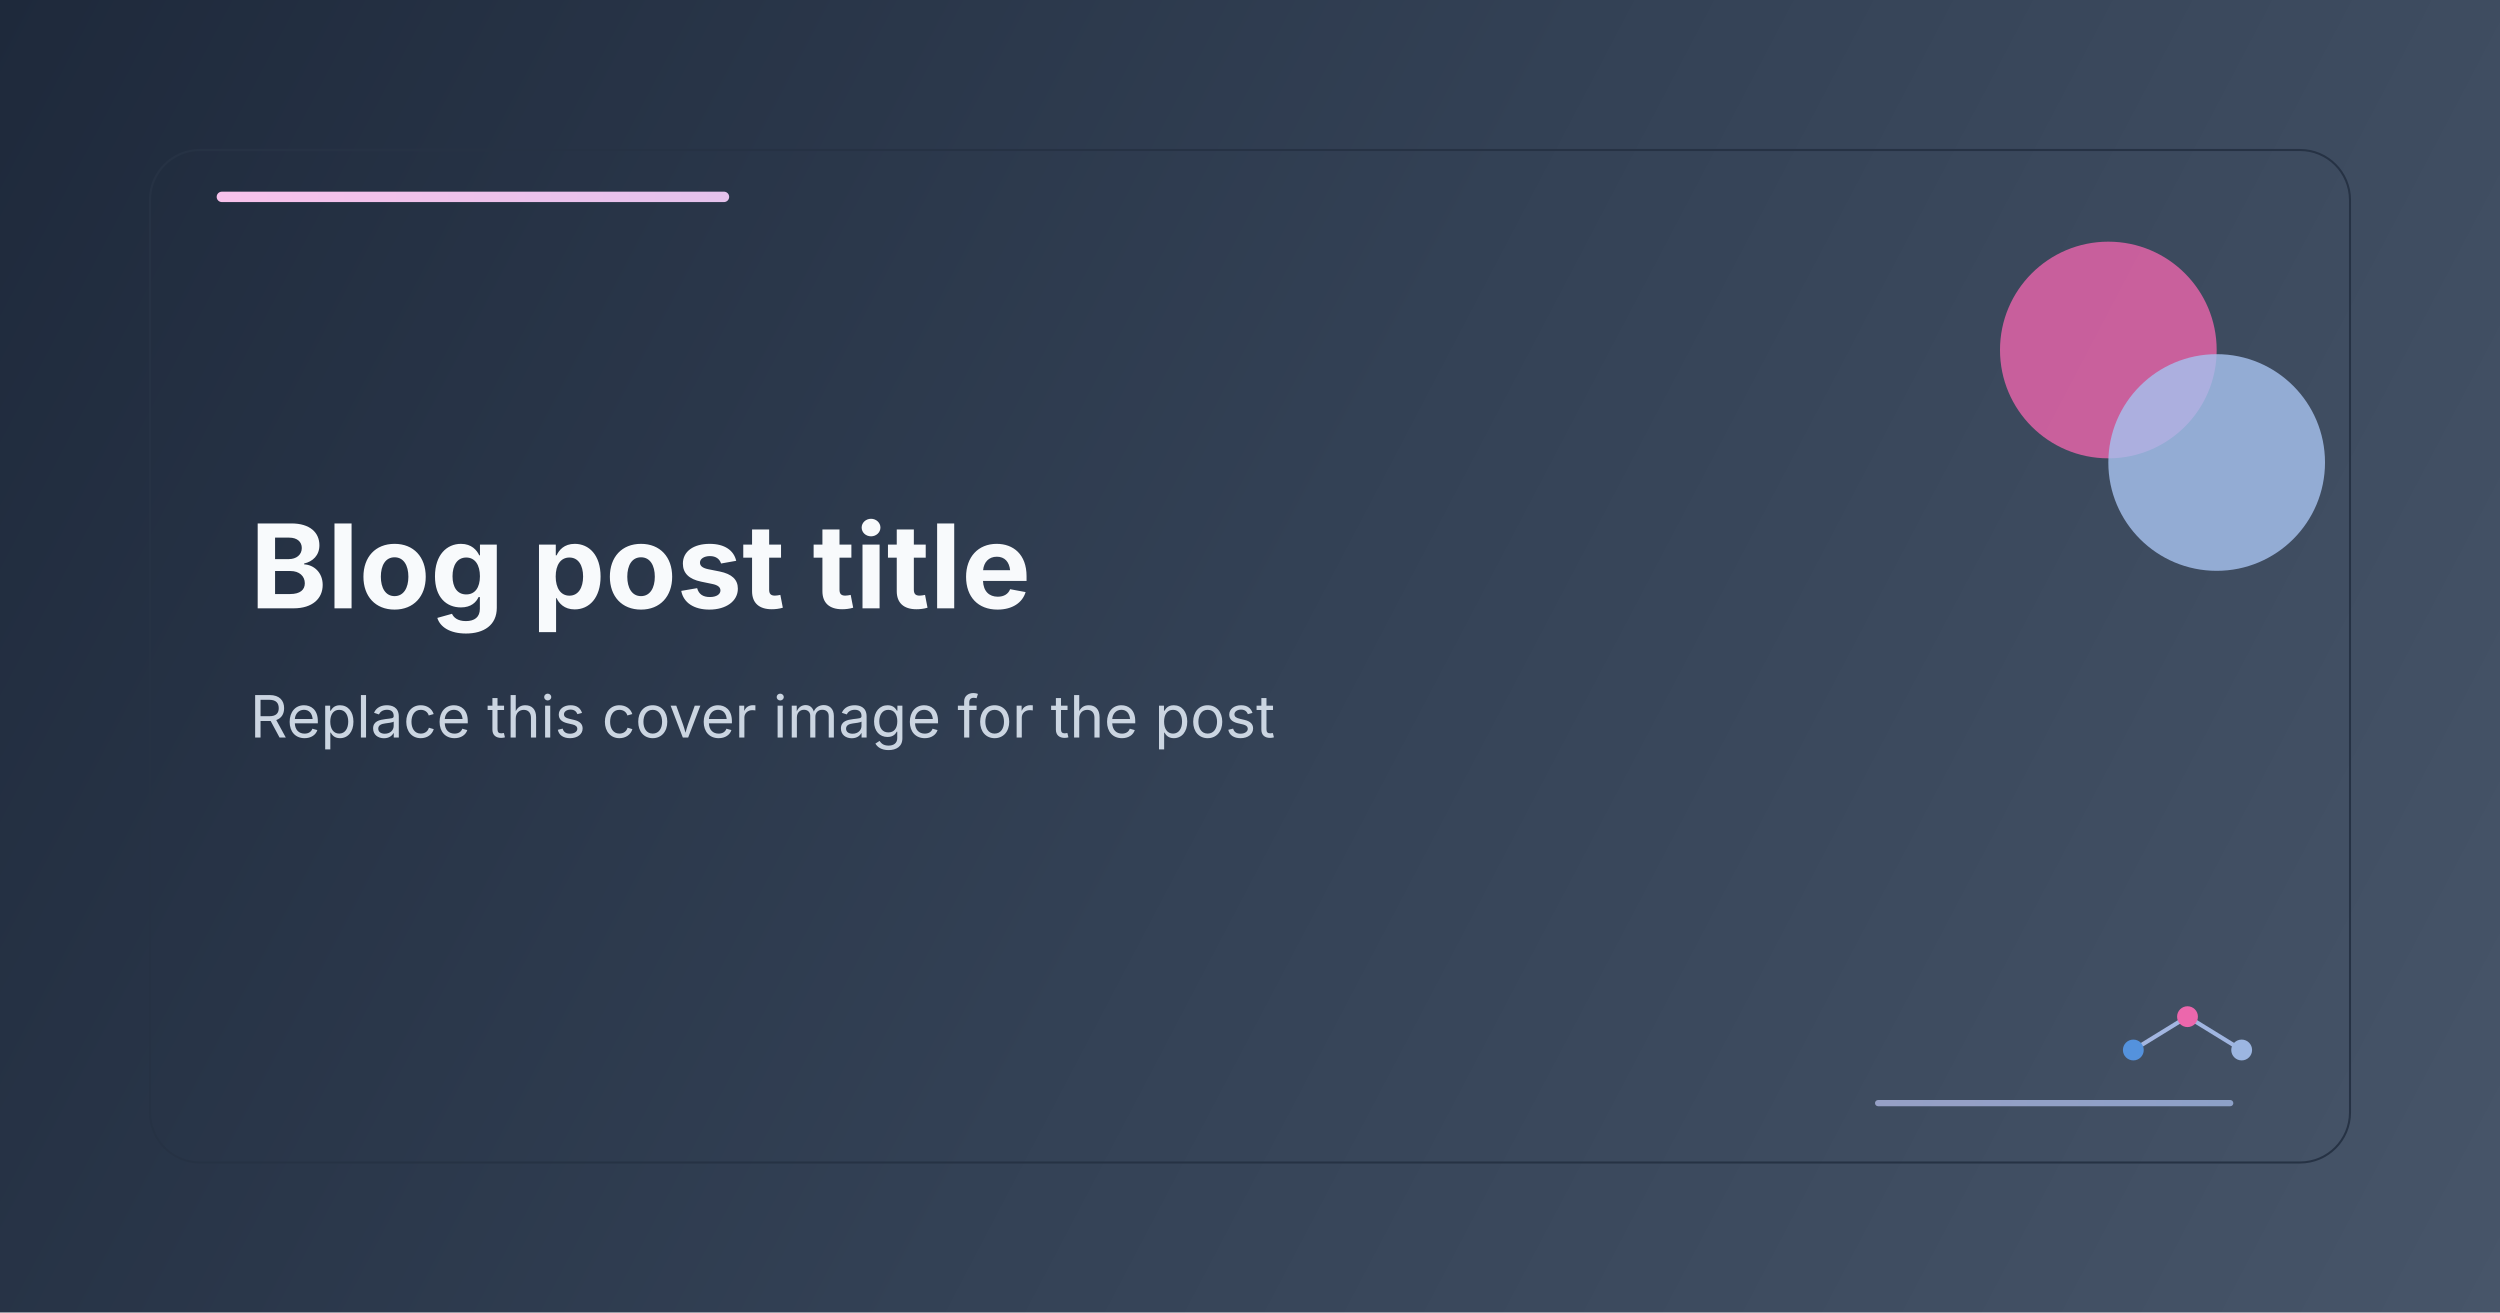
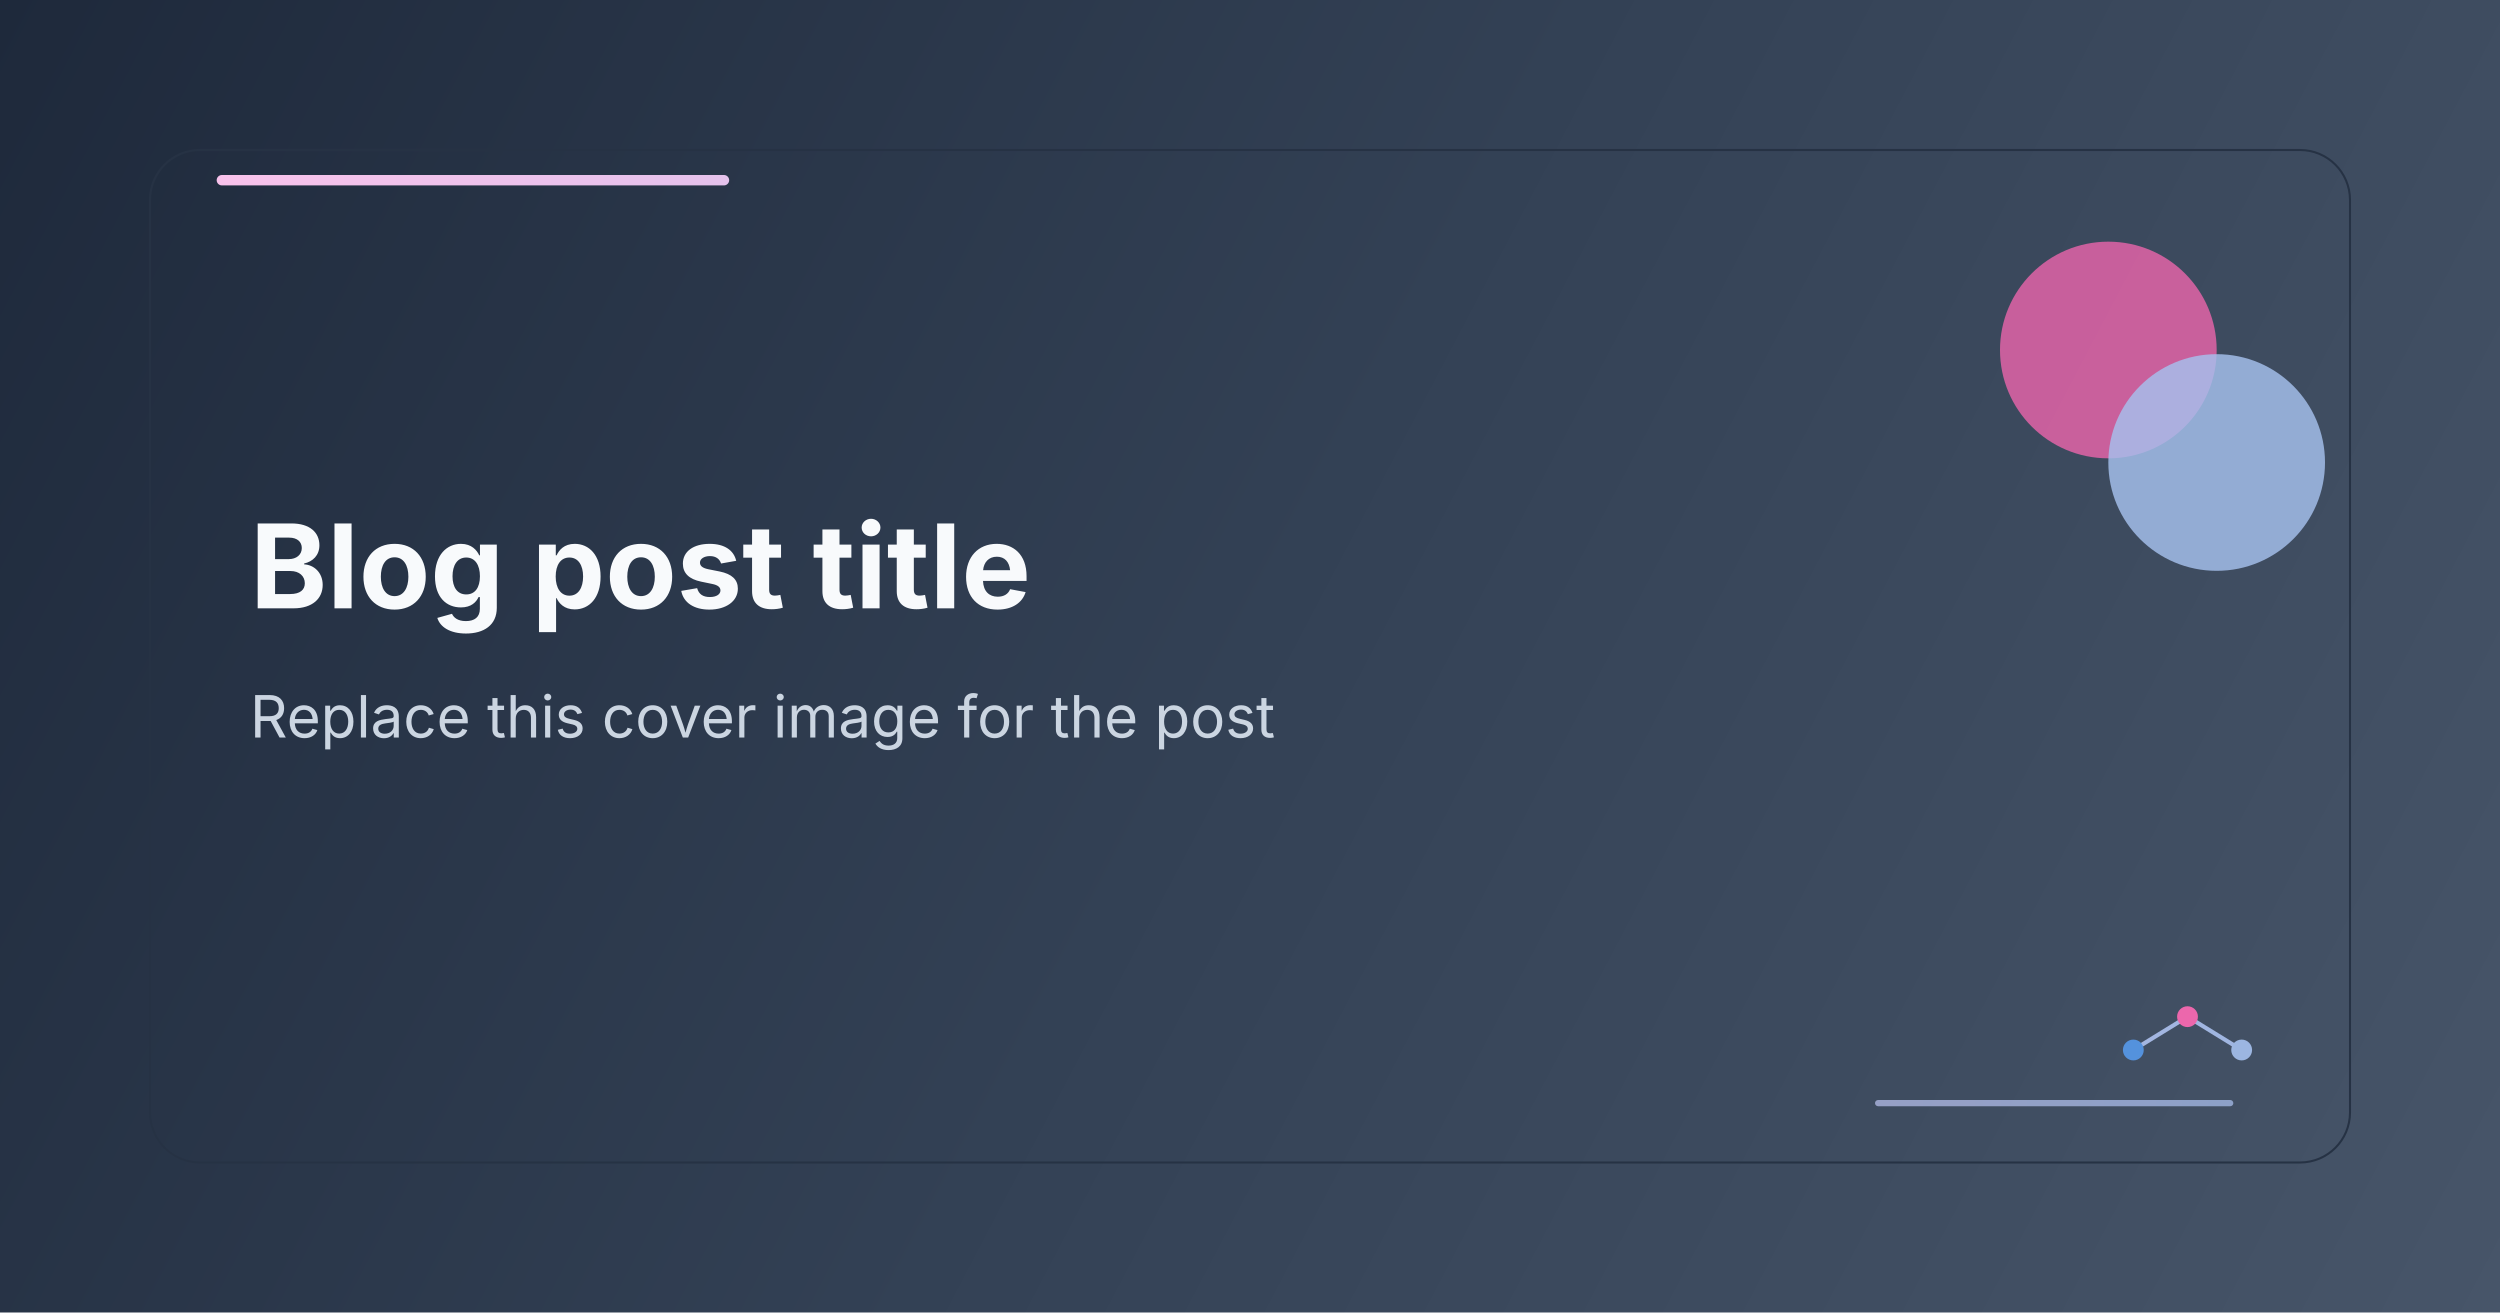
<svg xmlns="http://www.w3.org/2000/svg" width="1200" height="630" viewBox="0 0 1200 630" fill="none">
  <defs>
    <linearGradient id="nanoGradient" x1="72" y1="0" x2="1128" y2="0" gradientUnits="userSpaceOnUse">
      <stop stop-color="#FBC2EB" />
      <stop offset="1" stop-color="#A6C1EE" />
    </linearGradient>
    <linearGradient id="nanoDarkBg" x1="0" y1="0" x2="1200" y2="630" gradientUnits="userSpaceOnUse">
      <stop stop-color="#1E293B" />
      <stop offset=".5" stop-color="#334155" />
      <stop offset="1" stop-color="#475569" />
    </linearGradient>
  </defs>
  <rect width="1200" height="630" fill="url(#nanoDarkBg)" />
  <rect x="72" y="72" width="1056" height="486" rx="24" fill="transparent" stroke="#263244" />
-   <rect x="104" y="92" width="246" height="5" rx="2.5" fill="url(#nanoGradient)" />
+   <rect x="104" y="84" width="246" height="5" rx="2.5" fill="url(#nanoGradient)" />
  <rect x="900" y="528" width="172" height="3" rx="1.5" fill="url(#nanoGradient)" opacity=".72" />
  <g opacity=".9">
    <path d="M1076 504L1050 488L1024 504" stroke="url(#nanoGradient)" stroke-width="2" stroke-linecap="round" stroke-linejoin="round" />
    <circle cx="1076" cy="504" r="5" fill="#A6C1EE" />
    <circle cx="1050" cy="488" r="5" fill="#FF69B4" />
    <circle cx="1024" cy="504" r="5" fill="#5799EA" />
  </g>
  <text x="120" y="292" fill="#F8FAFC" font-family="Inter, Arial, sans-serif" font-size="56" font-weight="700">Blog post title</text>
  <text x="120" y="354" fill="#CBD5E1" font-family="Inter, Arial, sans-serif" font-size="28">Replace this cover image for the post</text>
  <circle cx="1012" cy="168" r="52" fill="#ff69b4" fill-opacity="0.72" />
  <circle cx="1064" cy="222" r="52" fill="#A6C1EE" fill-opacity="0.82" />
</svg>
